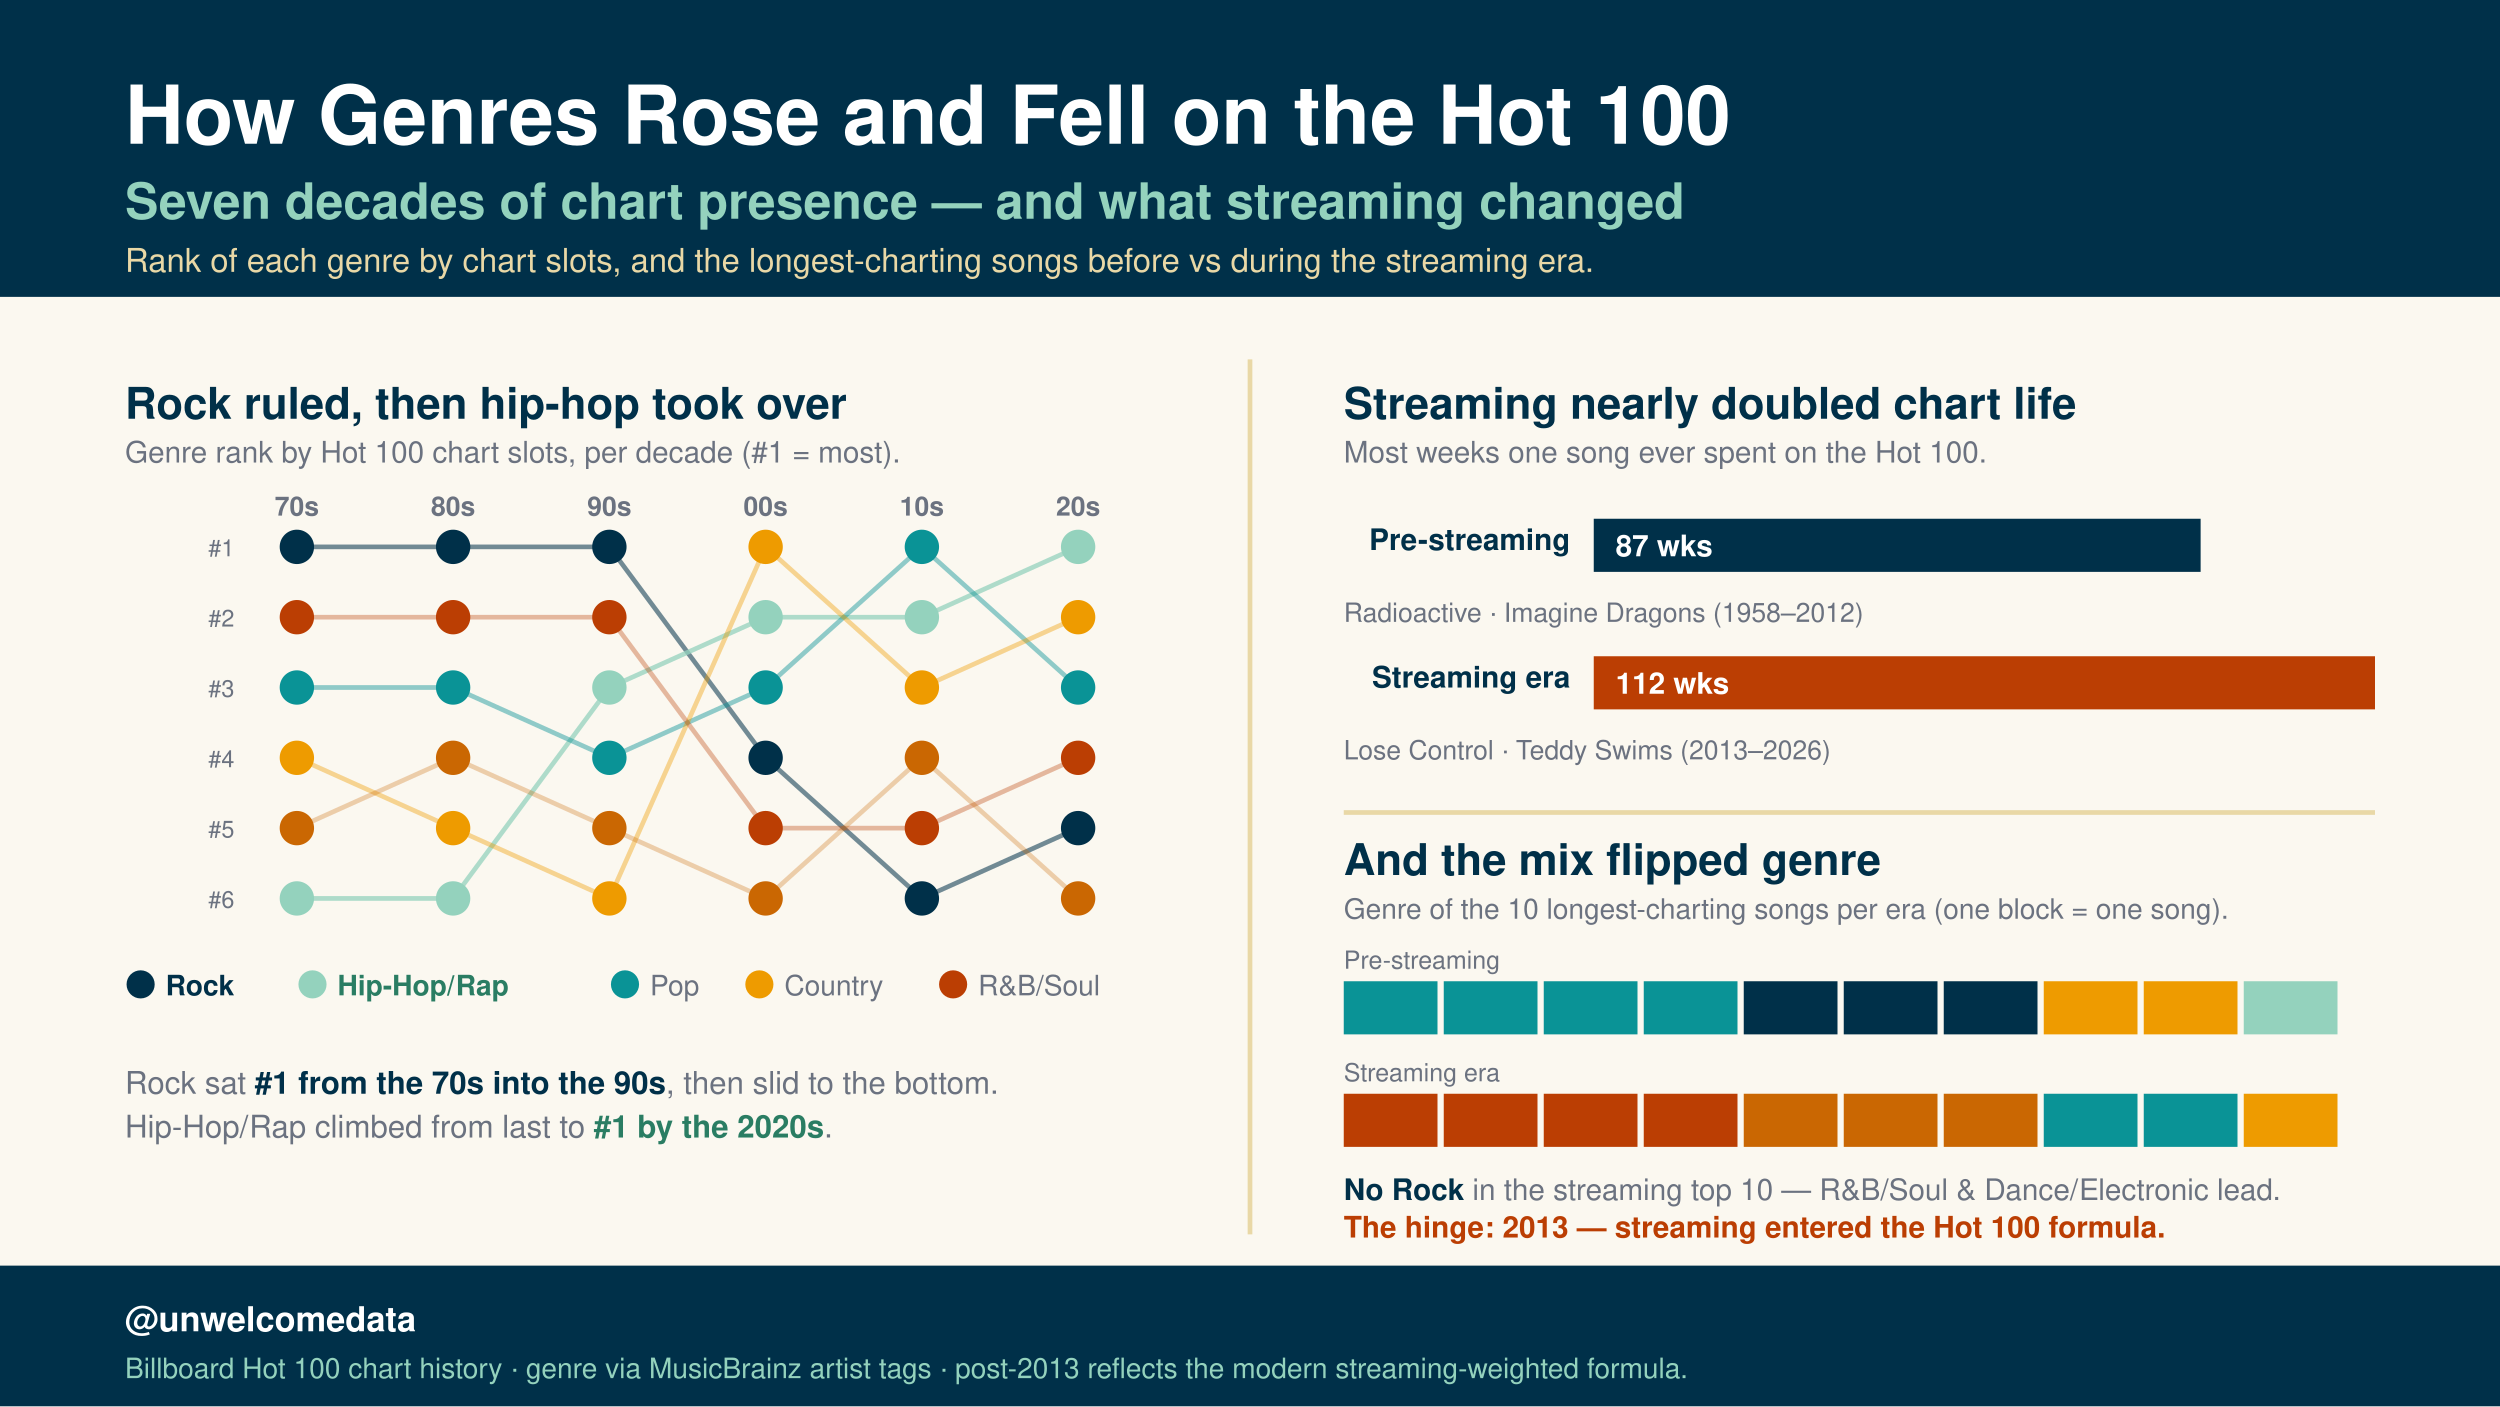
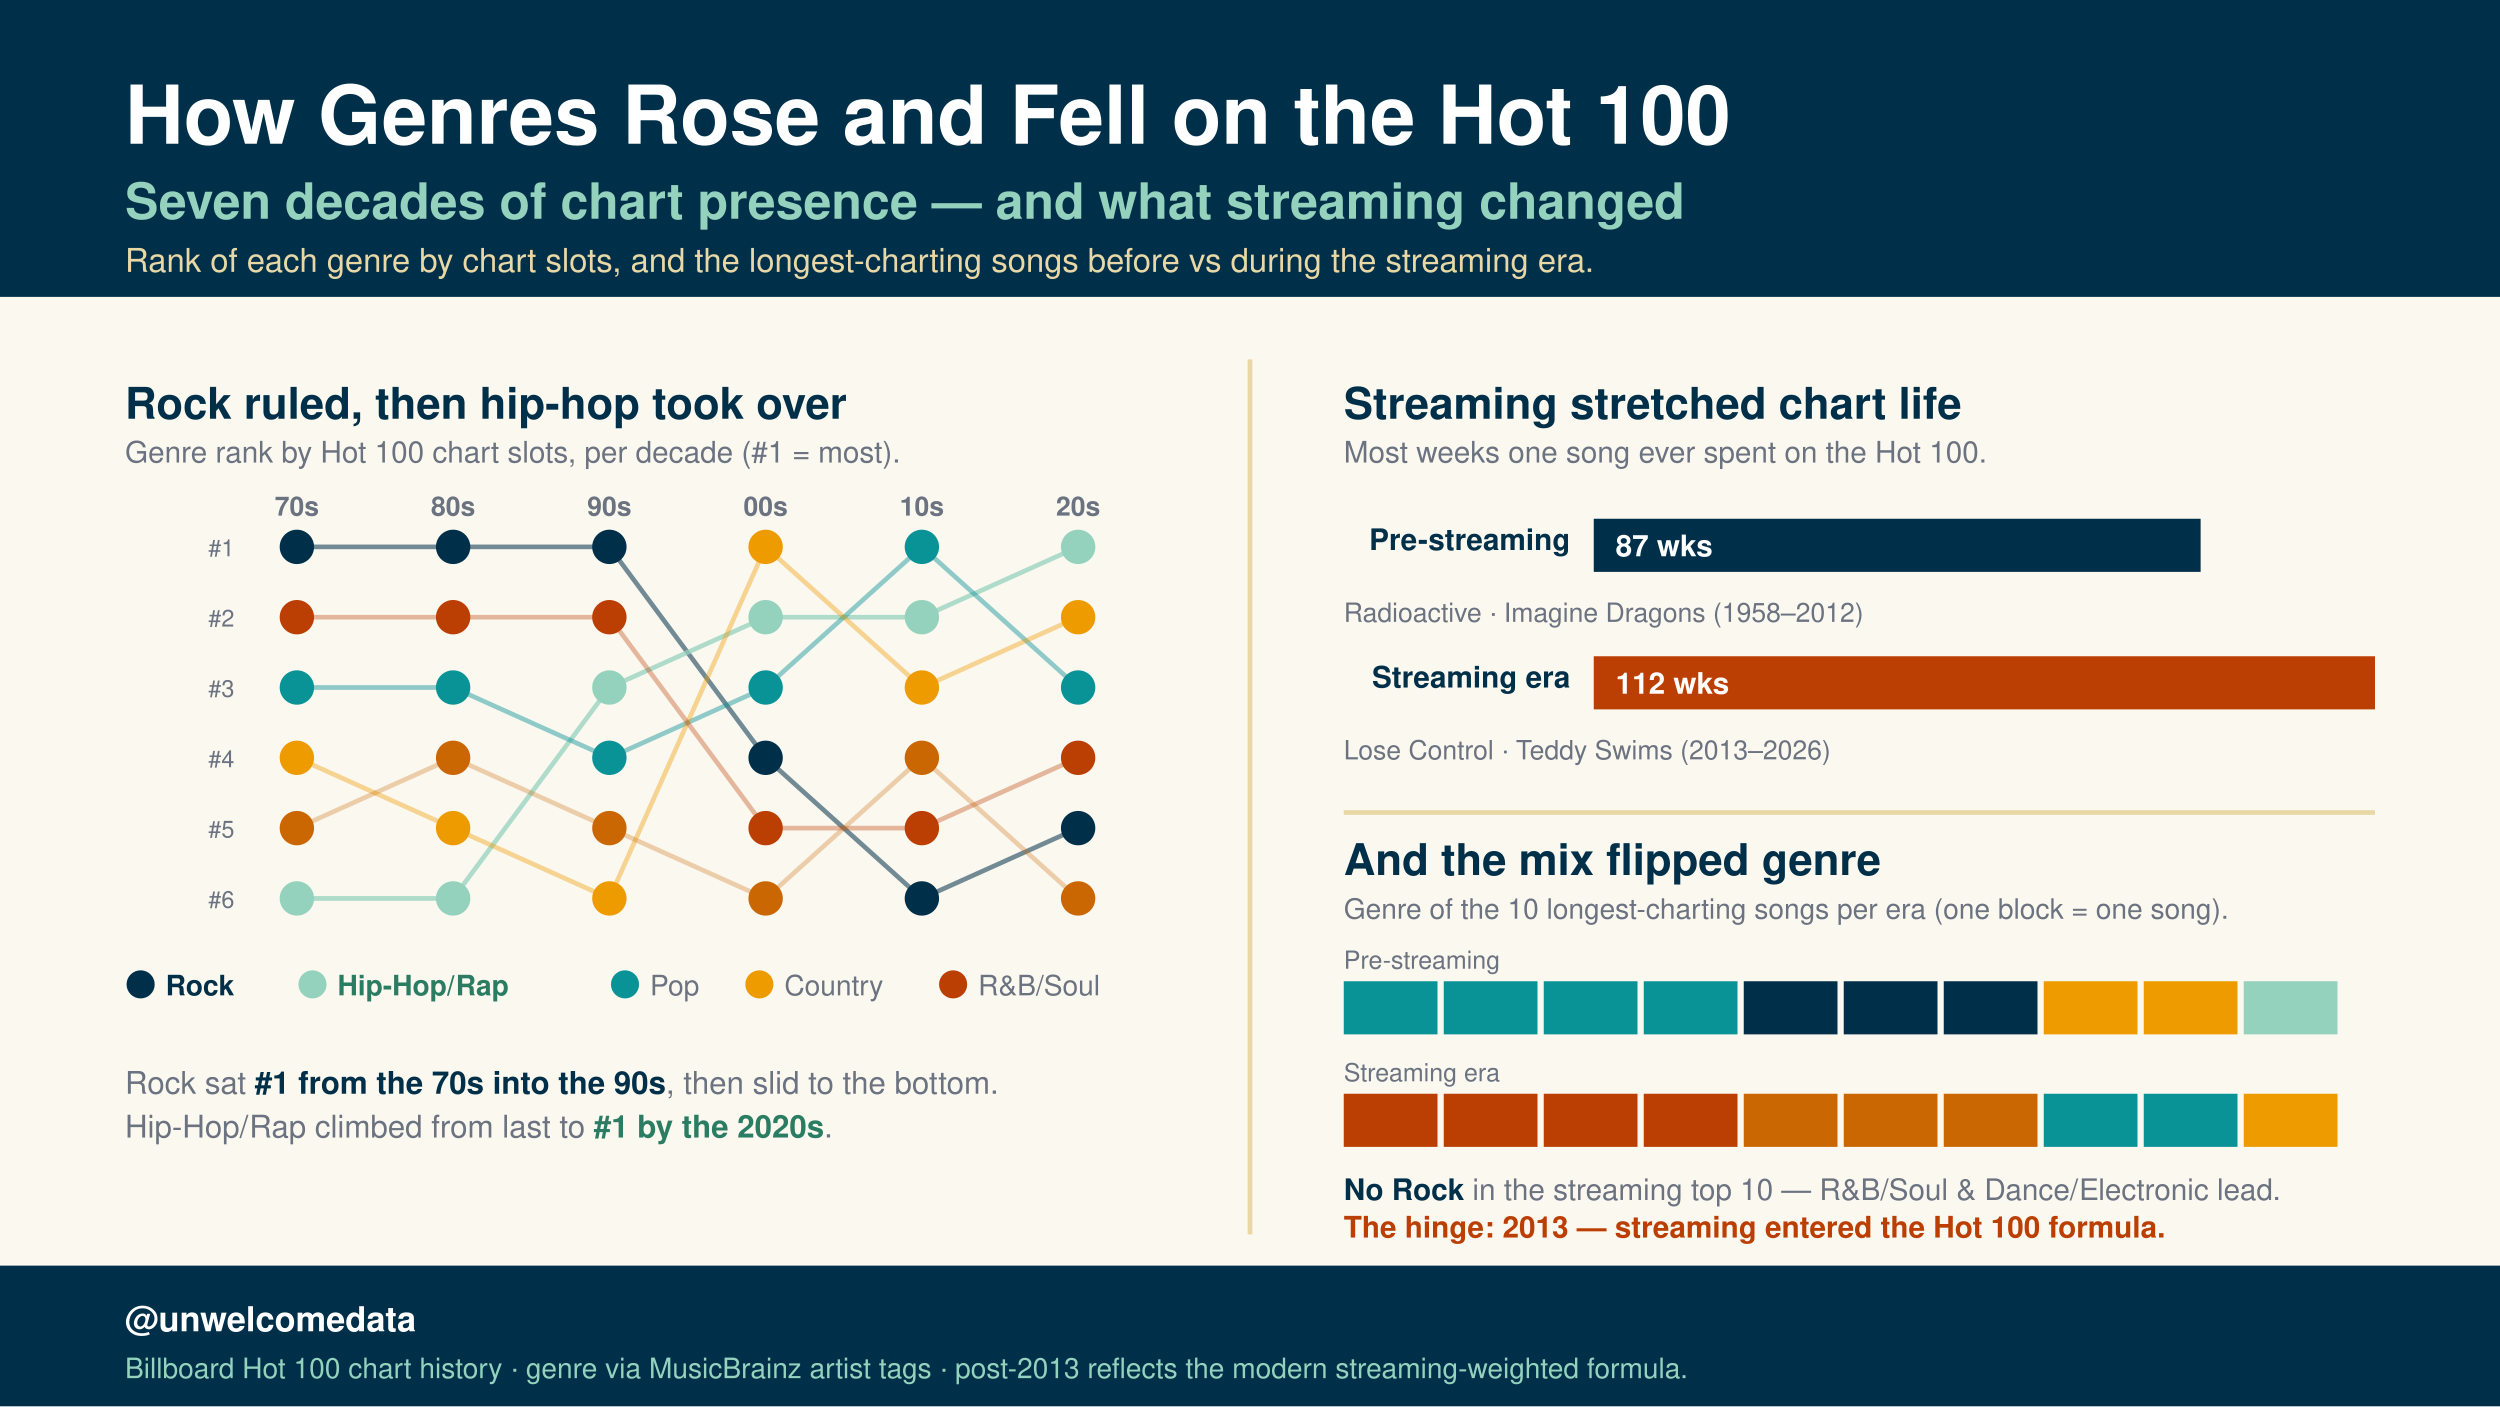
<svg xmlns="http://www.w3.org/2000/svg" width="1600" height="900" viewBox="0 0 1600 900" font-family="Helvetica, Arial, sans-serif">
  <rect width="1600" height="900" fill="#FBF8F0" />
  <rect x="0" y="0" width="1600" height="190" fill="#003049" />
  <text x="80" y="92" fill="#FFFFFF" font-size="52" font-weight="bold">How Genres Rose and Fell on the Hot 100</text>
  <text x="80" y="140" fill="#94D2BD" font-size="32" font-weight="bold">Seven decades of chart presence — and what streaming changed</text>
  <text x="80" y="174" fill="#E9D8A6" font-size="21">Rank of each genre by chart slots, and the longest-charting songs before vs during the streaming era.</text>
  <line x1="800" y1="230" x2="800" y2="790" stroke="#E9D8A6" stroke-width="3" />
  <text x="80" y="268" fill="#003049" font-size="28" font-weight="bold">Rock ruled, then hip-hop took over</text>
  <text x="80" y="296" fill="#6B7280" font-size="19">Genre rank by Hot 100 chart slots, per decade (#1 = most).</text>
  <text x="190" y="330" fill="#6B7280" font-size="17" font-weight="bold" text-anchor="middle">70s</text>
  <text x="290" y="330" fill="#6B7280" font-size="17" font-weight="bold" text-anchor="middle">80s</text>
  <text x="390" y="330" fill="#6B7280" font-size="17" font-weight="bold" text-anchor="middle">90s</text>
  <text x="490" y="330" fill="#6B7280" font-size="17" font-weight="bold" text-anchor="middle">00s</text>
  <text x="590" y="330" fill="#6B7280" font-size="17" font-weight="bold" text-anchor="middle">10s</text>
  <text x="690" y="330" fill="#6B7280" font-size="17" font-weight="bold" text-anchor="middle">20s</text>
  <text x="150" y="356" fill="#6B7280" font-size="15" text-anchor="end">#1</text>
  <text x="150" y="401" fill="#6B7280" font-size="15" text-anchor="end">#2</text>
  <text x="150" y="446" fill="#6B7280" font-size="15" text-anchor="end">#3</text>
  <text x="150" y="491" fill="#6B7280" font-size="15" text-anchor="end">#4</text>
  <text x="150" y="536" fill="#6B7280" font-size="15" text-anchor="end">#5</text>
  <text x="150" y="581" fill="#6B7280" font-size="15" text-anchor="end">#6</text>
  <polyline points="190,350 290,350 390,350 490,485 590,575 690,530" fill="none" stroke="#003049" stroke-width="3" opacity="0.55" />
  <circle cx="190" cy="350" r="11" fill="#003049" />
  <circle cx="290" cy="350" r="11" fill="#003049" />
  <circle cx="390" cy="350" r="11" fill="#003049" />
  <circle cx="490" cy="485" r="11" fill="#003049" />
  <circle cx="590" cy="575" r="11" fill="#003049" />
  <circle cx="690" cy="530" r="11" fill="#003049" />
  <polyline points="190,575 290,575 390,440 490,395 590,395 690,350" fill="none" stroke="#94D2BD" stroke-width="3" opacity="0.75" />
  <circle cx="190" cy="575" r="11" fill="#94D2BD" />
  <circle cx="290" cy="575" r="11" fill="#94D2BD" />
  <circle cx="390" cy="440" r="11" fill="#94D2BD" />
  <circle cx="490" cy="395" r="11" fill="#94D2BD" />
  <circle cx="590" cy="395" r="11" fill="#94D2BD" />
  <circle cx="690" cy="350" r="11" fill="#94D2BD" />
  <polyline points="190,440 290,440 390,485 490,440 590,350 690,440" fill="none" stroke="#0A9396" stroke-width="3" opacity="0.45" />
  <circle cx="190" cy="440" r="11" fill="#0A9396" />
  <circle cx="290" cy="440" r="11" fill="#0A9396" />
  <circle cx="390" cy="485" r="11" fill="#0A9396" />
  <circle cx="490" cy="440" r="11" fill="#0A9396" />
  <circle cx="590" cy="350" r="11" fill="#0A9396" />
  <circle cx="690" cy="440" r="11" fill="#0A9396" />
  <polyline points="190,485 290,530 390,575 490,350 590,440 690,395" fill="none" stroke="#EE9B00" stroke-width="3" opacity="0.40" />
  <circle cx="190" cy="485" r="11" fill="#EE9B00" />
  <circle cx="290" cy="530" r="11" fill="#EE9B00" />
  <circle cx="390" cy="575" r="11" fill="#EE9B00" />
  <circle cx="490" cy="350" r="11" fill="#EE9B00" />
  <circle cx="590" cy="440" r="11" fill="#EE9B00" />
  <circle cx="690" cy="395" r="11" fill="#EE9B00" />
  <polyline points="190,395 290,395 390,395 490,530 590,530 690,485" fill="none" stroke="#BB3E03" stroke-width="3" opacity="0.35" />
  <circle cx="190" cy="395" r="11" fill="#BB3E03" />
  <circle cx="290" cy="395" r="11" fill="#BB3E03" />
  <circle cx="390" cy="395" r="11" fill="#BB3E03" />
  <circle cx="490" cy="530" r="11" fill="#BB3E03" />
  <circle cx="590" cy="530" r="11" fill="#BB3E03" />
  <circle cx="690" cy="485" r="11" fill="#BB3E03" />
  <polyline points="190,530 290,485 390,530 490,575 590,485 690,575" fill="none" stroke="#CA6702" stroke-width="3" opacity="0.30" />
  <circle cx="190" cy="530" r="11" fill="#CA6702" />
  <circle cx="290" cy="485" r="11" fill="#CA6702" />
  <circle cx="390" cy="530" r="11" fill="#CA6702" />
  <circle cx="490" cy="575" r="11" fill="#CA6702" />
  <circle cx="590" cy="485" r="11" fill="#CA6702" />
  <circle cx="690" cy="575" r="11" fill="#CA6702" />
  <circle cx="90" cy="630" r="9" fill="#003049" />
  <text x="106" y="637" fill="#003049" font-size="18" font-weight="bold">Rock</text>
  <circle cx="200" cy="630" r="9" fill="#94D2BD" />
  <text x="216" y="637" fill="#2A7D63" font-size="18" font-weight="bold">Hip-Hop/Rap</text>
  <circle cx="400" cy="630" r="9" fill="#0A9396" />
  <text x="416" y="637" fill="#6B7280" font-size="18">Pop</text>
  <circle cx="486" cy="630" r="9" fill="#EE9B00" />
  <text x="502" y="637" fill="#6B7280" font-size="18">Country</text>
  <circle cx="610" cy="630" r="9" fill="#BB3E03" />
  <text x="626" y="637" fill="#6B7280" font-size="18">R&amp;B/Soul</text>
  <text x="80" y="700" fill="#6B7280" font-size="20">Rock sat <tspan fill="#003049" font-weight="bold">#1 from the 70s into the 90s</tspan>, then slid to the bottom.</text>
  <text x="80" y="728" fill="#6B7280" font-size="20">Hip-Hop/Rap climbed from last to <tspan fill="#2A7D63" font-weight="bold">#1 by the 2020s</tspan>.</text>
-   <text x="860" y="268" fill="#003049" font-size="28" font-weight="bold">Streaming nearly doubled chart life</text>
+   <text x="860" y="268" fill="#003049" font-size="28" font-weight="bold">Streaming stretched chart life</text>
  <text x="860" y="296" fill="#6B7280" font-size="19">Most weeks one song ever spent on the Hot 100.</text>
  <text x="1005" y="352" fill="#003049" font-size="19" font-weight="bold" text-anchor="end">Pre-streaming</text>
  <rect x="1020" y="332" width="388.4" height="34" fill="#003049" />
  <text x="1034" y="356" fill="#FFFFFF" font-size="19" font-weight="bold">87 wks</text>
  <text x="860" y="398" fill="#6B7280" font-size="17">Radioactive · Imagine Dragons (1958–2012)</text>
  <text x="1005" y="440" fill="#003049" font-size="19" font-weight="bold" text-anchor="end">Streaming era</text>
  <rect x="1020" y="420" width="500.0" height="34" fill="#BB3E03" />
  <text x="1034" y="444" fill="#FFFFFF" font-size="19" font-weight="bold">112 wks</text>
  <text x="860" y="486" fill="#6B7280" font-size="17">Lose Control · Teddy Swims (2013–2026)</text>
  <line x1="860" y1="520" x2="1520" y2="520" stroke="#E9D8A6" stroke-width="3" />
  <text x="860" y="560" fill="#003049" font-size="28" font-weight="bold">And the mix flipped genre</text>
  <text x="860" y="588" fill="#6B7280" font-size="18">Genre of the 10 longest-charting songs per era (one block = one song).</text>
  <text x="860" y="620" fill="#6B7280" font-size="16">Pre-streaming</text>
  <rect x="860" y="628" width="60" height="34" fill="#0A9396" />
  <rect x="924" y="628" width="60" height="34" fill="#0A9396" />
  <rect x="988" y="628" width="60" height="34" fill="#0A9396" />
  <rect x="1052" y="628" width="60" height="34" fill="#0A9396" />
  <rect x="1116" y="628" width="60" height="34" fill="#003049" />
  <rect x="1180" y="628" width="60" height="34" fill="#003049" />
  <rect x="1244" y="628" width="60" height="34" fill="#003049" />
  <rect x="1308" y="628" width="60" height="34" fill="#EE9B00" />
  <rect x="1372" y="628" width="60" height="34" fill="#EE9B00" />
  <rect x="1436" y="628" width="60" height="34" fill="#94D2BD" />
  <text x="860" y="692" fill="#6B7280" font-size="16">Streaming era</text>
  <rect x="860" y="700" width="60" height="34" fill="#BB3E03" />
  <rect x="924" y="700" width="60" height="34" fill="#BB3E03" />
  <rect x="988" y="700" width="60" height="34" fill="#BB3E03" />
  <rect x="1052" y="700" width="60" height="34" fill="#BB3E03" />
  <rect x="1116" y="700" width="60" height="34" fill="#CA6702" />
  <rect x="1180" y="700" width="60" height="34" fill="#CA6702" />
  <rect x="1244" y="700" width="60" height="34" fill="#CA6702" />
  <rect x="1308" y="700" width="60" height="34" fill="#0A9396" />
  <rect x="1372" y="700" width="60" height="34" fill="#0A9396" />
  <rect x="1436" y="700" width="60" height="34" fill="#EE9B00" />
  <text x="860" y="768" fill="#6B7280" font-size="19">
    <tspan fill="#003049" font-weight="bold">No Rock</tspan> in the streaming top 10 — R&amp;B/Soul &amp; Dance/Electronic lead.</text>
  <text x="860" y="792" fill="#BB3E03" font-size="19" font-weight="bold">The hinge: 2013 — streaming entered the Hot 100 formula.</text>
  <rect x="0" y="810" width="1600" height="90" fill="#003049" />
  <text x="80" y="852" fill="#FFFFFF" font-size="22" font-weight="bold">@unwelcomedata</text>
  <text x="80" y="882" fill="#94D2BD" font-size="18">Billboard Hot 100 chart history · genre via MusicBrainz artist tags · post-2013 reflects the modern streaming-weighted formula.</text>
</svg>
